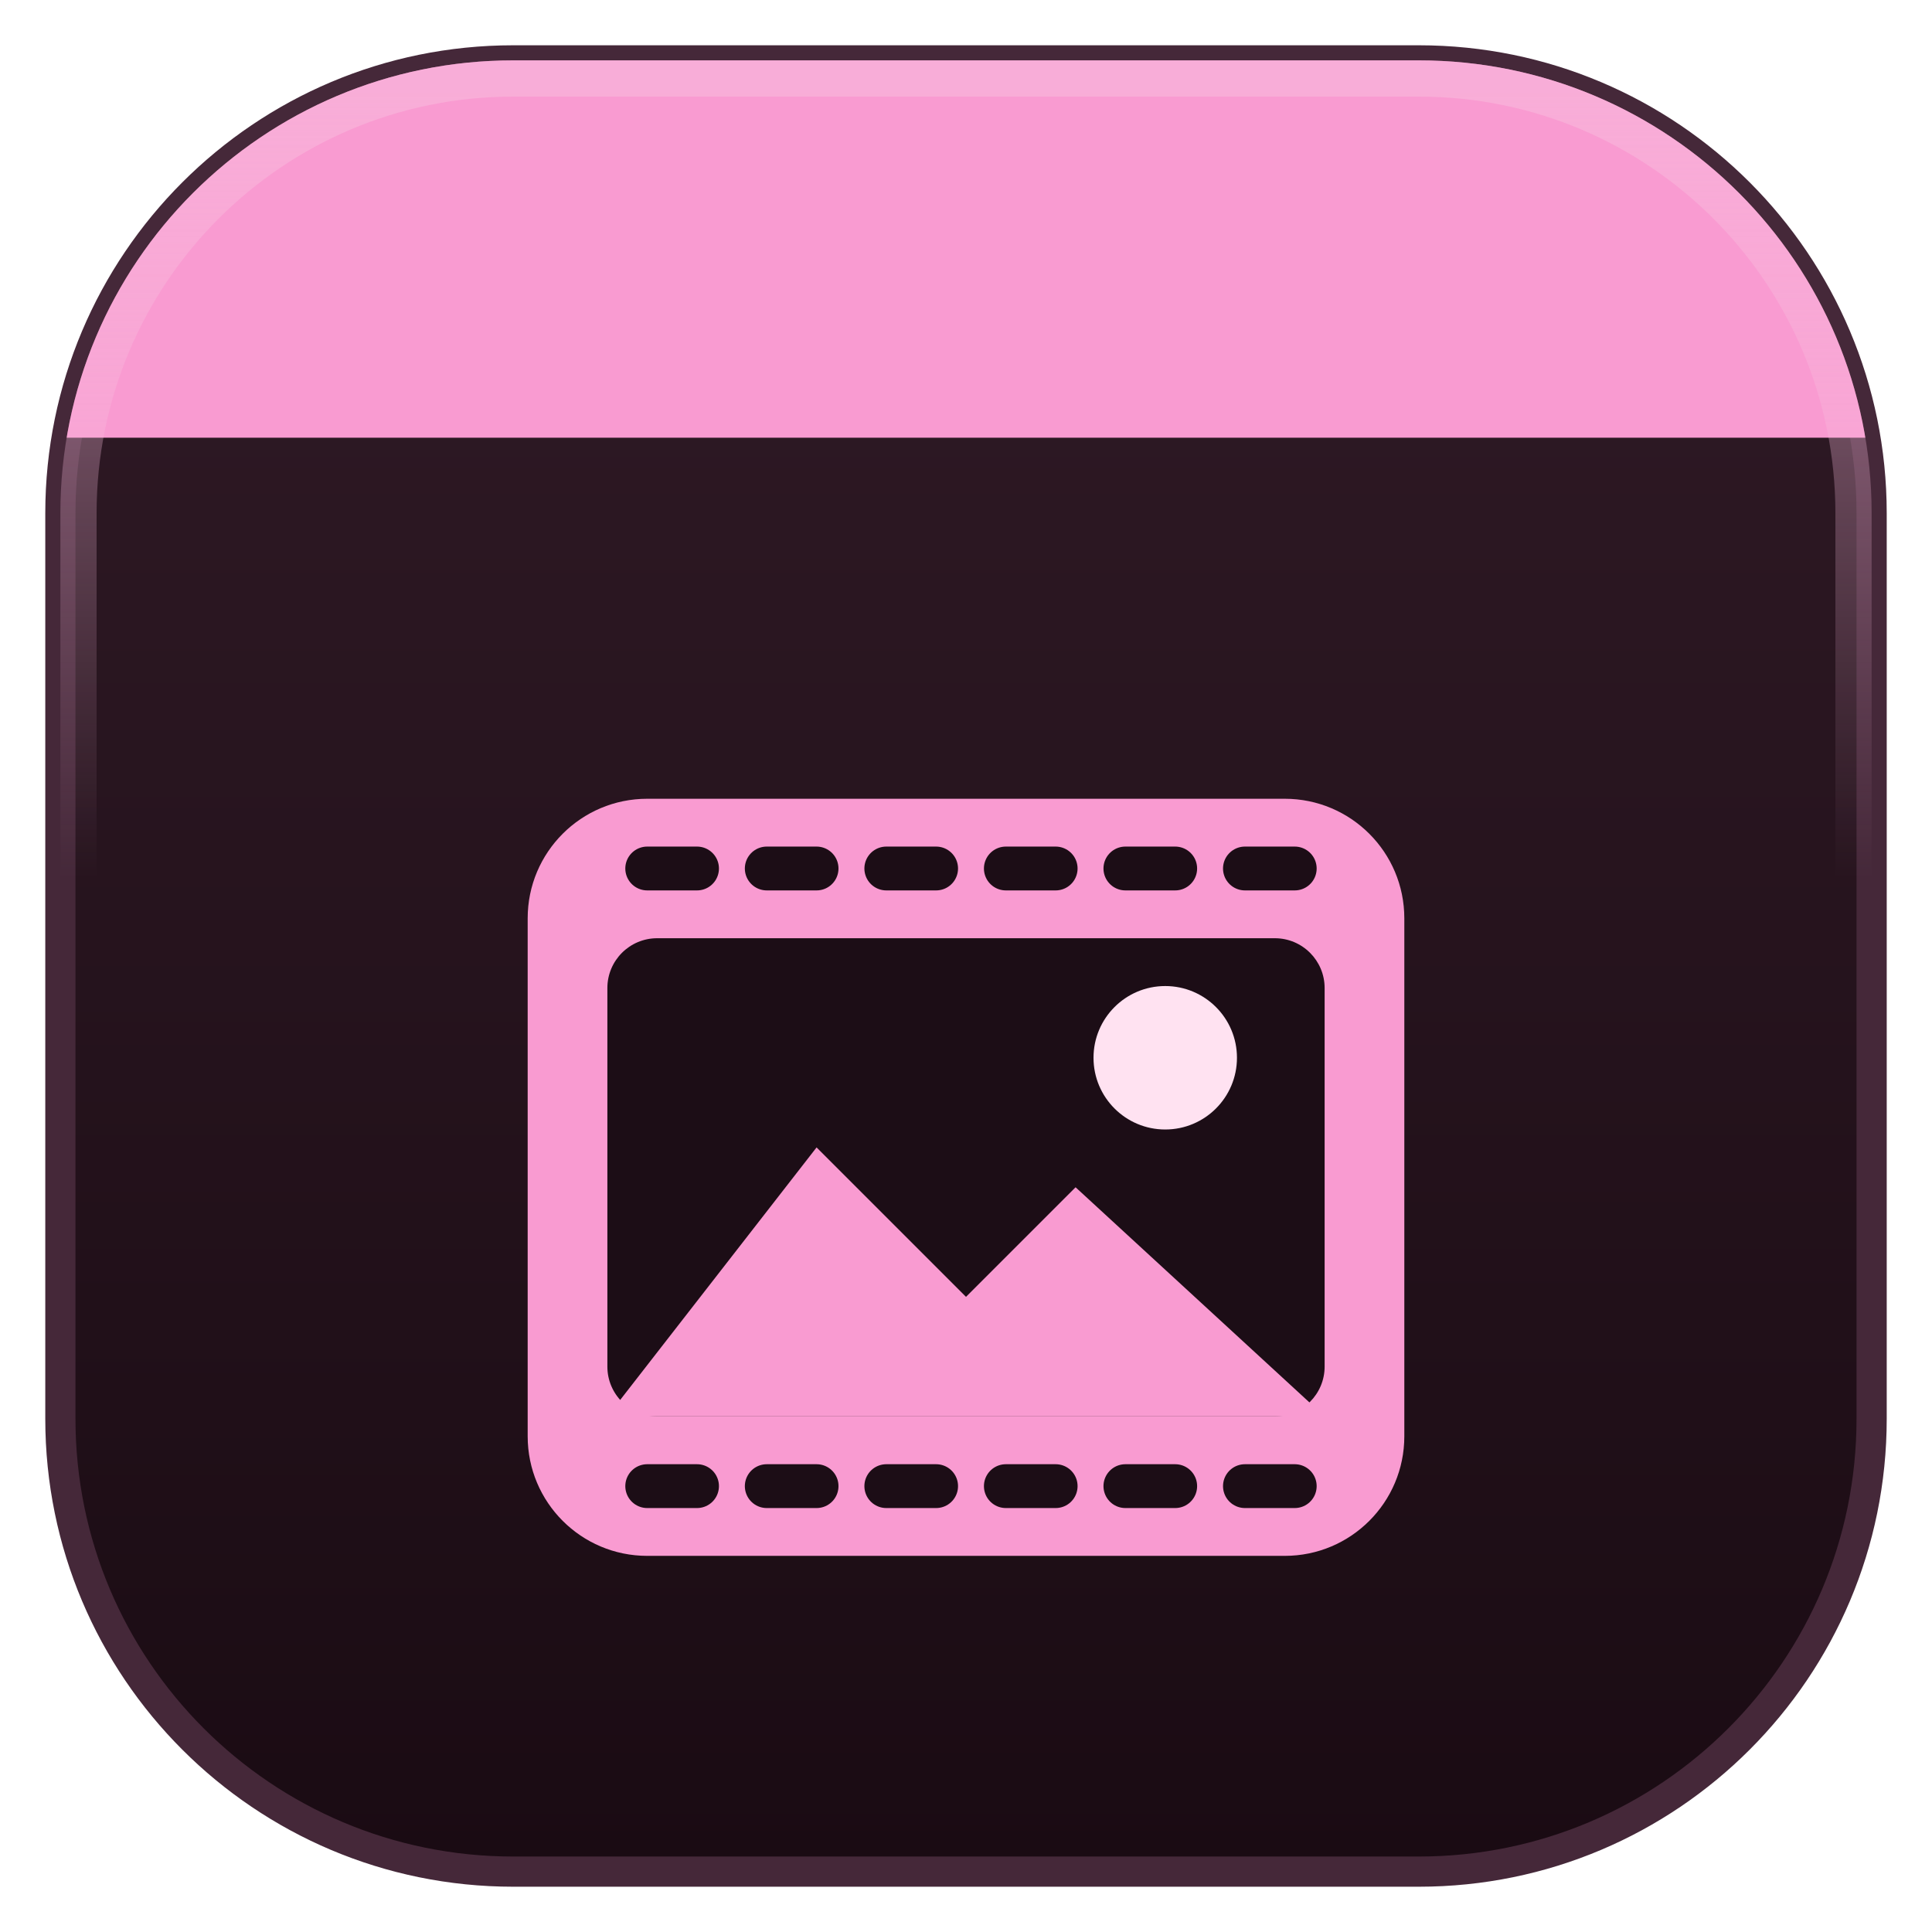
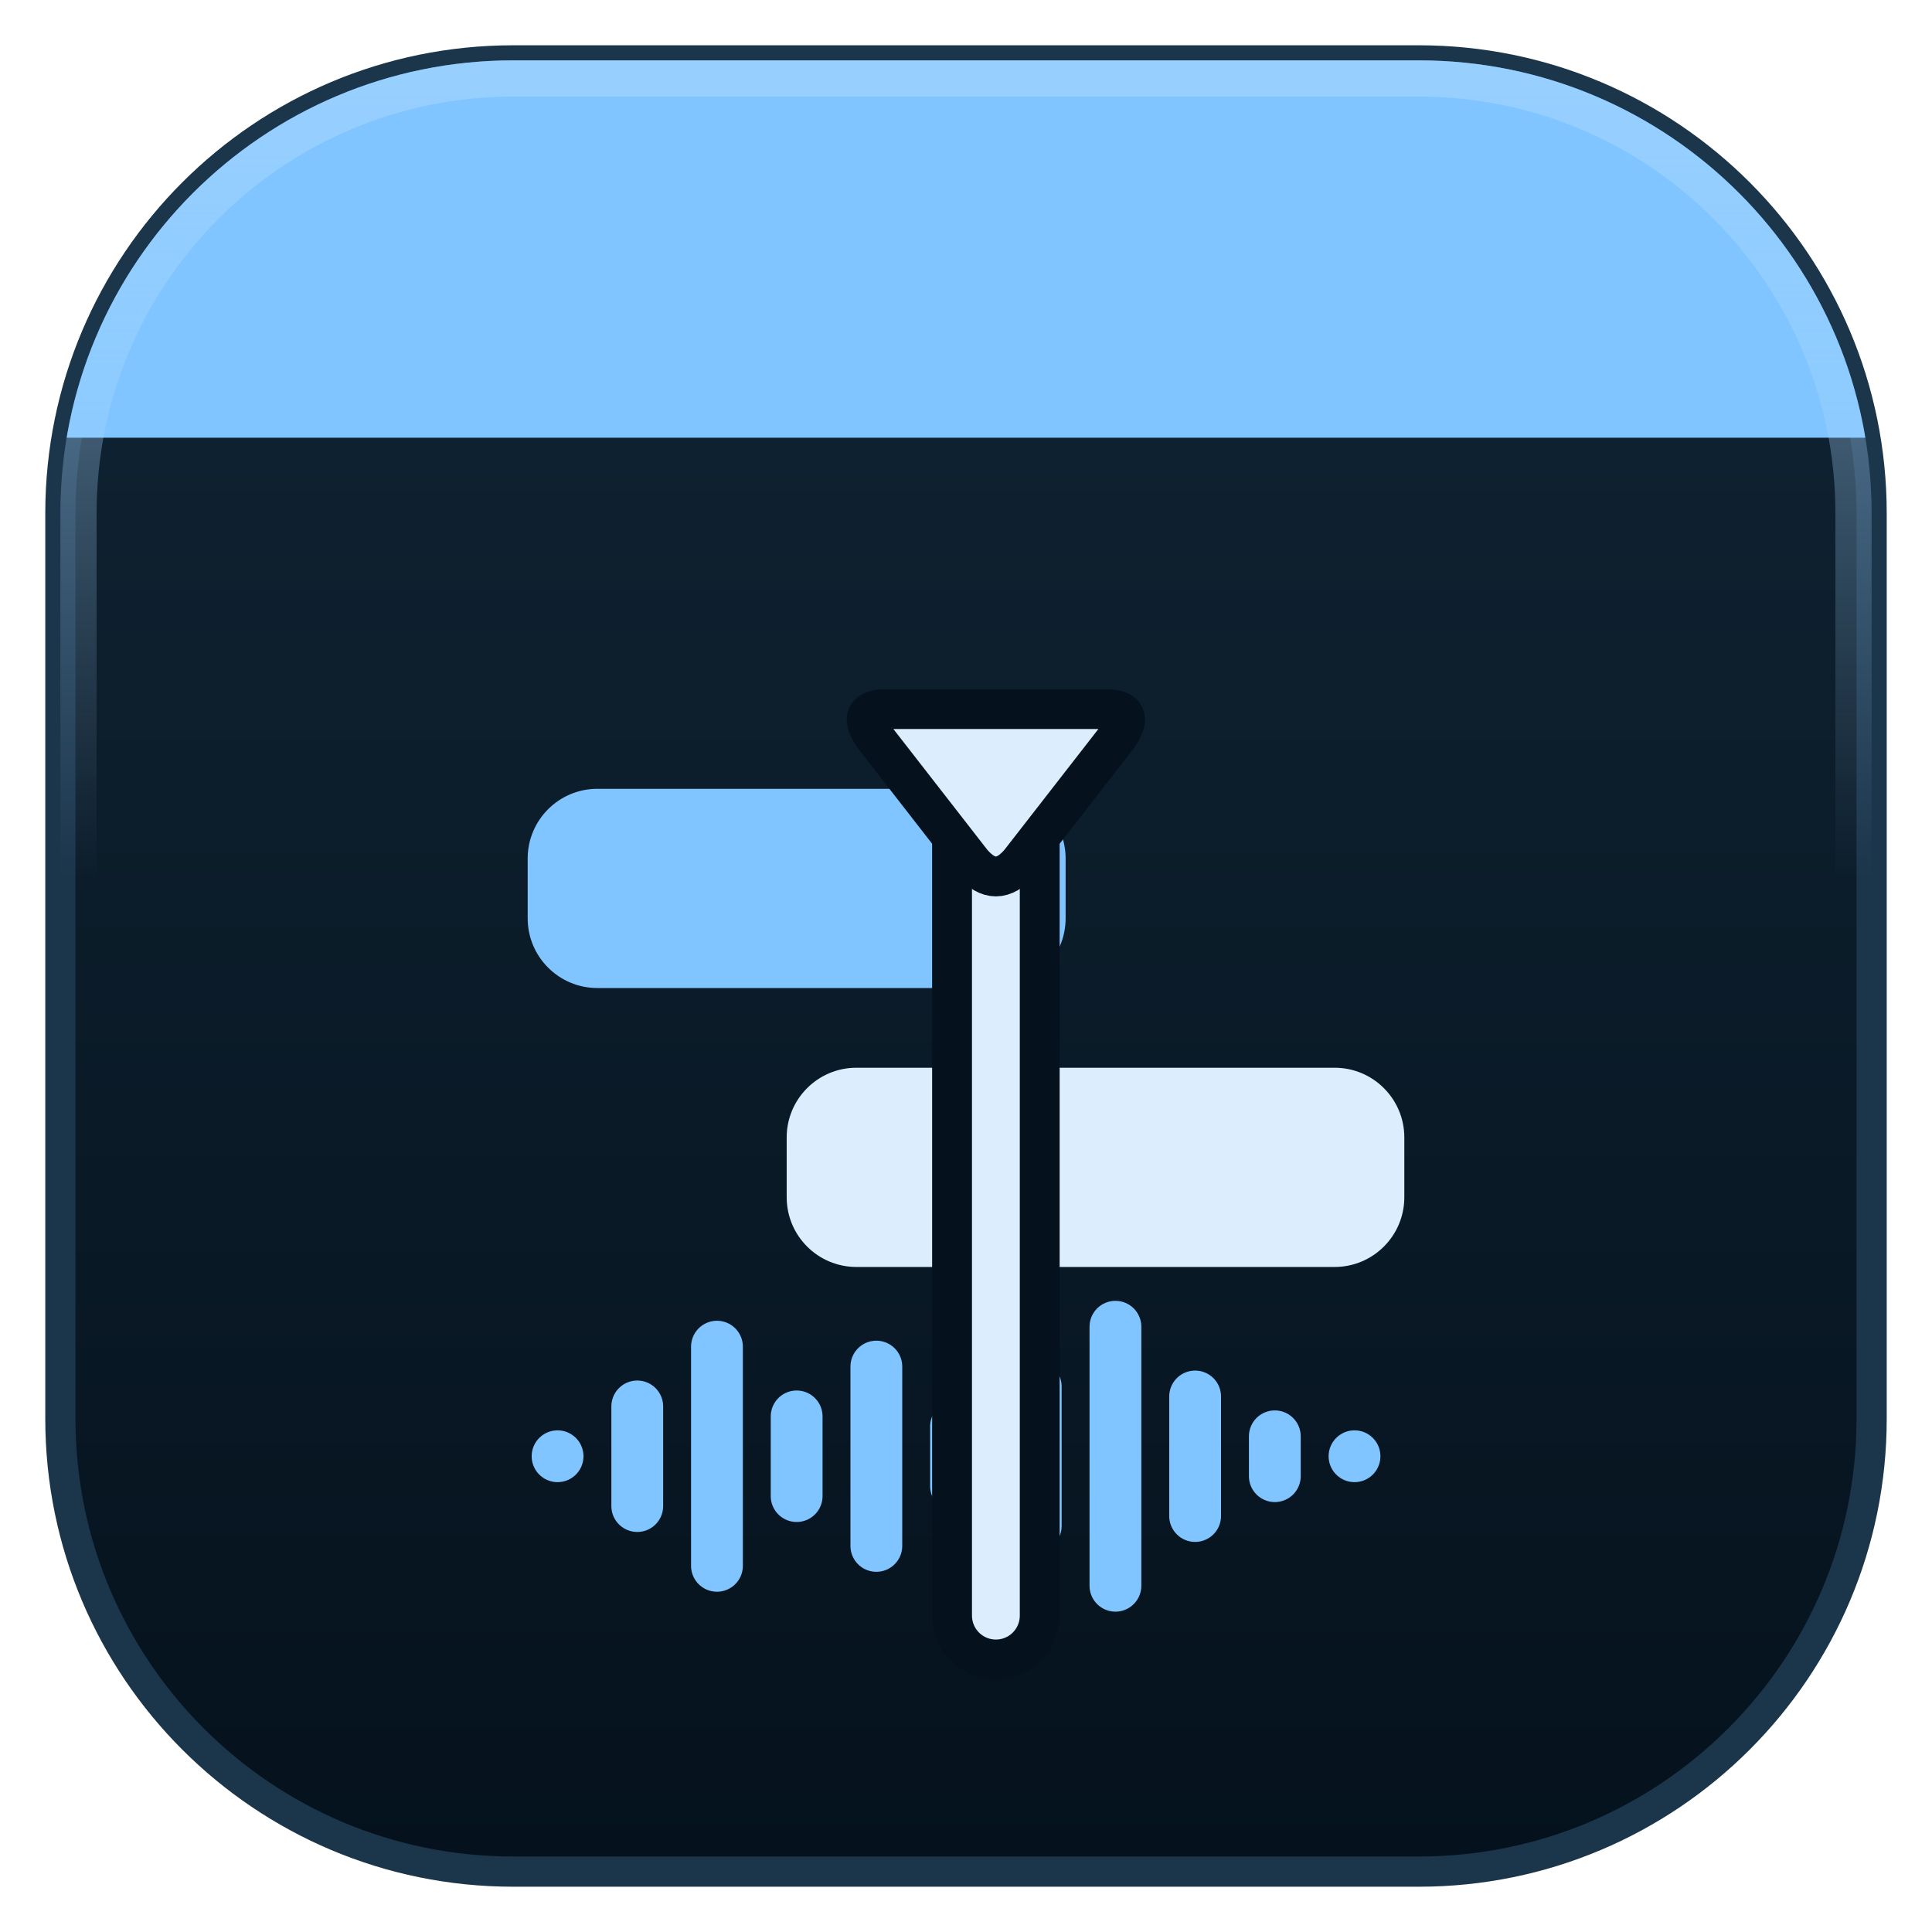
<svg xmlns="http://www.w3.org/2000/svg" width="64" height="64" viewBox="0 0 64 64">
  <defs>
    <linearGradient id="t42" x1="0" y1="0" x2="0" y2="1">
-       <stop offset="0" stop-color="#311b27" />
-       <stop offset="1" stop-color="#1a0b13" />
+       <stop offset="0" stop-color="#112535" />
+       <stop offset="1" stop-color="#05121d" />
    </linearGradient>
    <linearGradient id="e42" x1="0" y1="0" x2="0" y2="1">
-       <stop offset="0" stop-color="#f8bcdd" stop-opacity=".55" />
-       <stop offset=".45" stop-color="#f8bcdd" stop-opacity="0" />
+       <stop offset="0" stop-color="#a9d7ff" stop-opacity=".55" />
+       <stop offset=".45" stop-color="#a9d7ff" stop-opacity="0" />
    </linearGradient>
    <clipPath id="c42">
      <rect x="2" y="2" width="60" height="60" rx="15" />
    </clipPath>
  </defs>
  <rect x="2" y="2" width="60" height="60" rx="15" fill="url(#t42)" />
-   <rect x="2" y="2" width="60" height="60" rx="15" fill="none" stroke="#452839" stroke-width="1" />
-   <rect x="2" y="2" width="60" height="12.5" fill="#f99bd1" clip-path="url(#c42)" />
+   <rect x="2" y="2" width="60" height="60" rx="15" fill="none" stroke="#1b354b" stroke-width="1" />
+   <rect x="2" y="2" width="60" height="12.5" fill="#80c5ff" clip-path="url(#c42)" />
  <g transform="translate(32 39) scale(.66) translate(-32 -32)">
-     <rect x="10" y="13" width="44" height="38" rx="6" fill="#f99bd1" />
-     <rect x="14" y="20" width="36" height="24" rx="2.5" fill="#1c0d16" />
-     <path d="M14 44 L24.5 30.5 L32 38 L37.5 32.5 L50 44 Z" fill="#f99bd1" />
-     <circle cx="42" cy="26" r="3.6" fill="#ffe2f1" />
-     <path d="M16 16.5 H18.5 M22 16.5 H24.5 M28 16.5 H30.5 M34 16.5 H36.5 M40 16.5 H42.5 M46 16.5 H48.5 M16 47.5 H18.5 M22 47.5 H24.5 M28 47.5 H30.5 M34 47.5 H36.5 M40 47.5 H42.5 M46 47.5 H48.5" stroke="#1c0d16" stroke-width="2.2" stroke-linecap="round" />
+     <rect x="10" y="12.5" width="27" height="10" rx="3.5" fill="#80c5ff" />
+     <rect x="23" y="26.5" width="31" height="10" rx="3.5" fill="#dceefe" />
+     <path d="M11.5 46 V46 M15.5 43.5 V48.5 M19.5 40.5 V51.5 M23.5 44 V48 M27.5 41.5 V50.5 M31.5 44.5 V47.5 M35.5 42.5 V49.5 M39.5 39.5 V52.5 M43.5 43 V49 M47.5 45 V47 M51.5 46 V46" fill="none" stroke="#80c5ff" stroke-width="2.6" stroke-linecap="round" />
+     <path d="M33.5 15 V54" stroke="#05121d" stroke-width="6.4" stroke-linecap="round" />
+     <path d="M33.5 15 V54" stroke="#dceefe" stroke-width="2.4" stroke-linecap="round" />
+     <path d="M28 8.5 H39 Q40.6 8.5 39.6 9.9 L34.7 16.2 Q33.5 17.6 32.3 16.2 L27.4 9.9 Q26.4 8.5 28 8.5 Z" fill="#dceefe" stroke="#05121d" stroke-width="2" stroke-linejoin="round" />
  </g>
  <rect x="2.6" y="2.6" width="58.8" height="58.8" rx="14.4" fill="none" stroke="url(#e42)" stroke-width="1.2" />
</svg>
